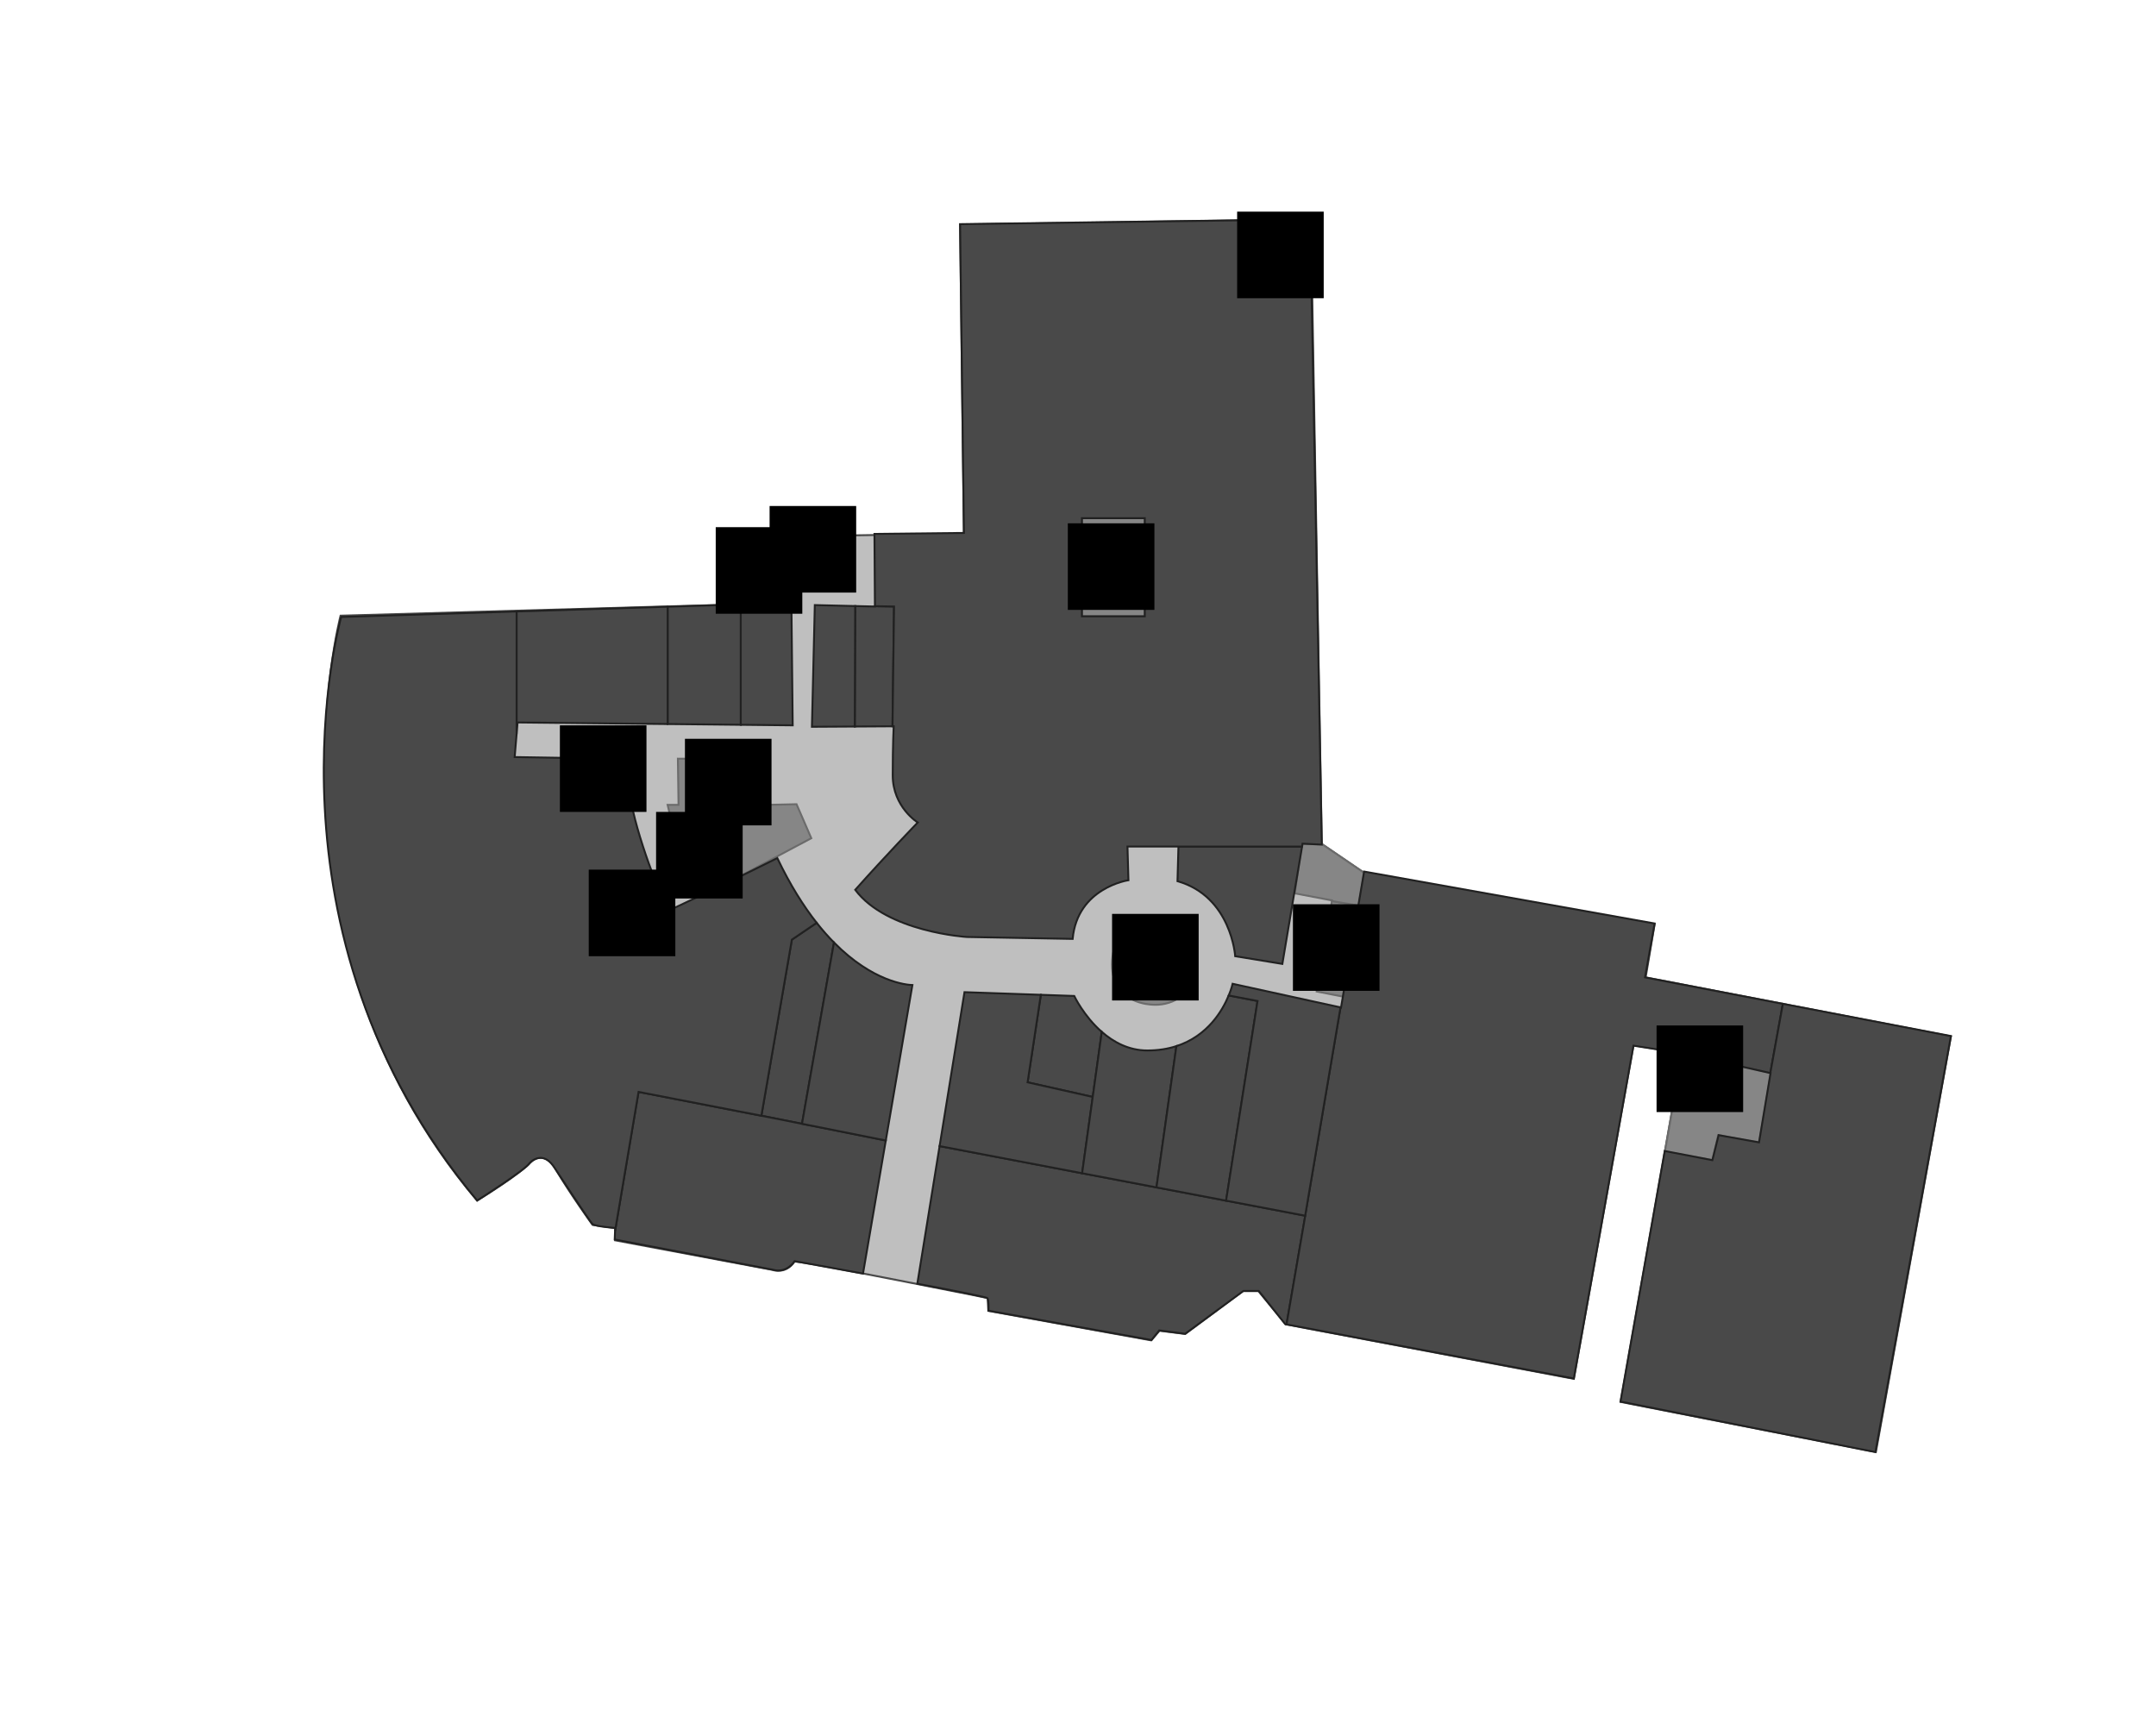
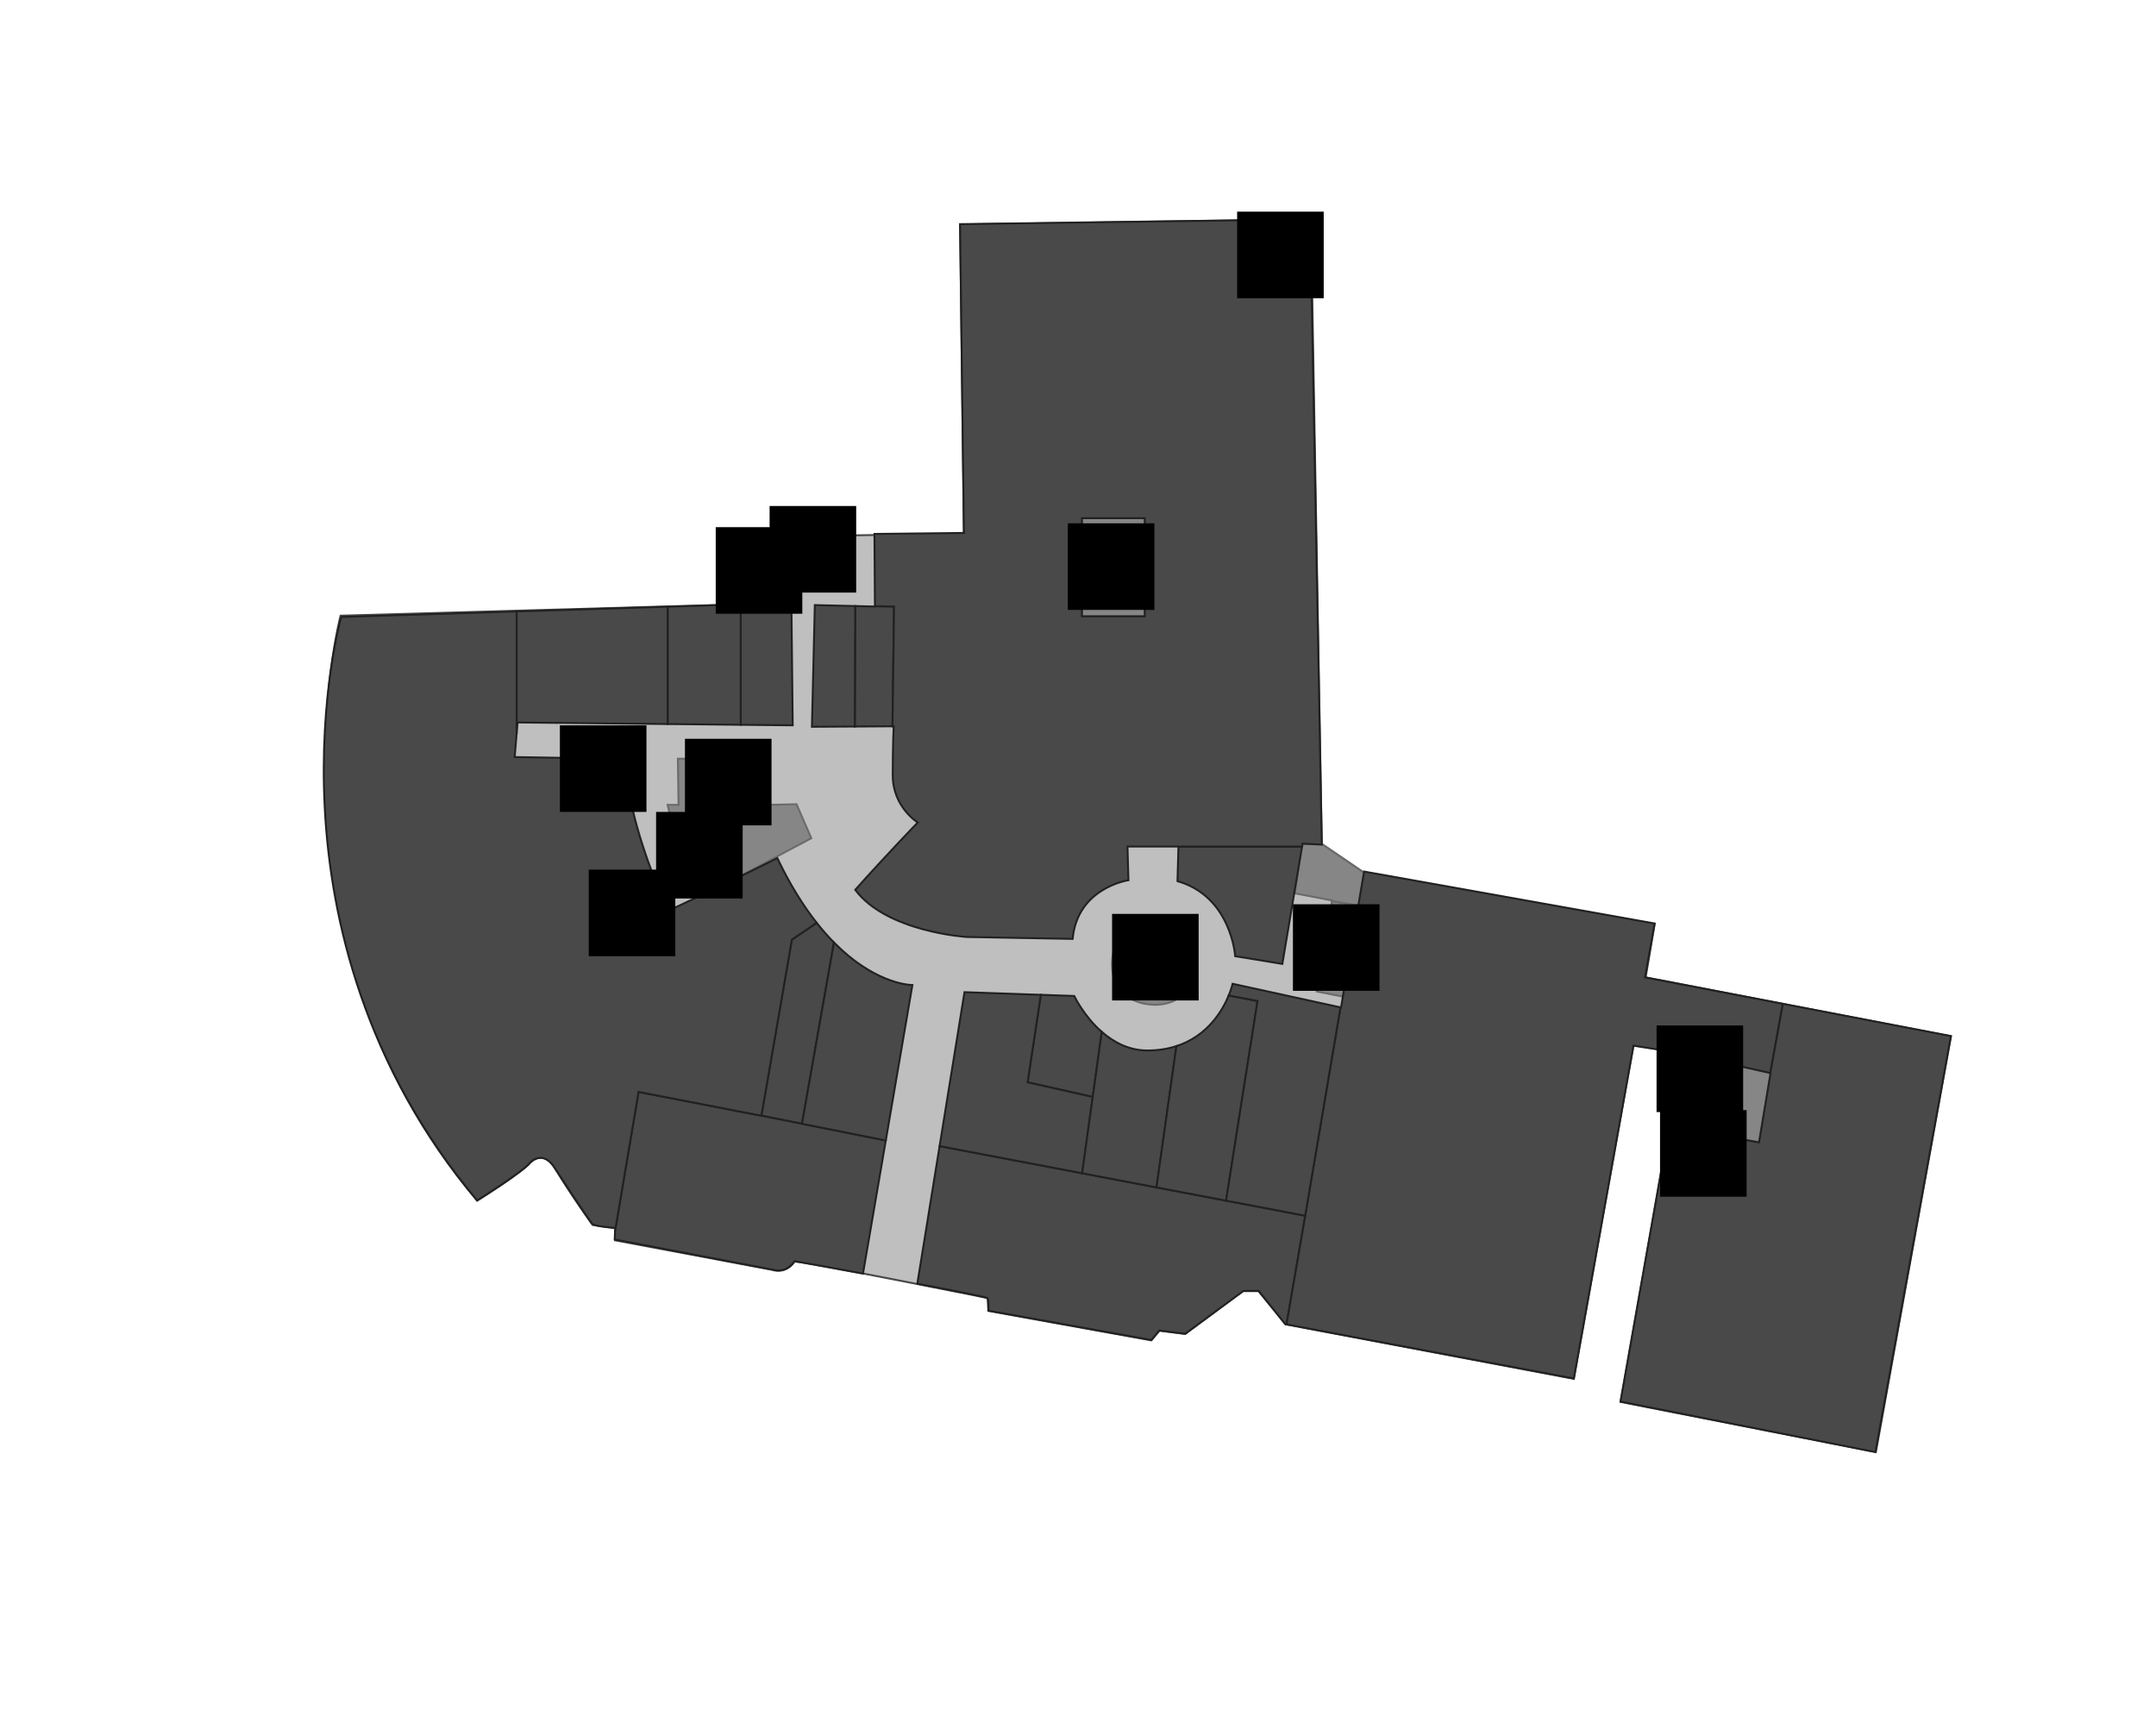
- <svg xmlns="http://www.w3.org/2000/svg" version="1.1" x="0px" y="0px" width="1120.58px" height="892px" viewBox="0 0 1120.58 892" enable-background="new 0 0 1120.58 892" xml:space="preserve">
+ <svg xmlns="http://www.w3.org/2000/svg" version="1.1" id="Layer_1" x="0px" y="0px" width="1120.58px" height="892px" viewBox="0 0 1120.58 892" enable-background="new 0 0 1120.58 892" xml:space="preserve">
  <g id="background">
</g>
  <g id="etc">
    <polygon fill="#868686" stroke="#6B6B6B" stroke-miterlimit="10" points="436.858,293 436.72,278.368 411.667,278.771 411.667,293     " />
    <polygon fill="#868686" stroke="#6B6B6B" stroke-miterlimit="10" points="411.667,293 411.667,293 411.667,278.771    376.667,279.333 377.333,314.333 411.667,314.333  " />
    <path fill="#BFBFBF" stroke="#494949" stroke-miterlimit="10" d="M855.333,508L860,480.333l-151-26.667l-22-15L681.333,114   L499,116.667l2,160.667l-64.28,1.034L436.858,293l0,0l0,0h-25.192v21.333l0,0l0,0h-34.333L177,320c0,0-44,168,71,304   c21-13,27-19,27-19s7-9,14,3s19,28.667,19,28.667l12,1.667l-0.333,6.333L401.333,660c0,0,7,2.667,11.667-4.333   c9.333,0.667,100.333,19,100.333,19l0.333,6.667l84.667,15.333l4.333-5L616,693.333L646,671h8l14.333,17.333L818,716.667   l31-173.333l25.333,4l-32,181.333l132.667,26l39-216L855.333,508z" />
    <polygon fill="#868686" stroke="#6B6B6B" stroke-miterlimit="10" points="347,418.333 352,439.667 374,461 421.667,435.667    414,418 399,418.333 399,394.667 352.333,394.333 352.667,418.333  " />
    <path fill="#868686" stroke="#6B6B6B" stroke-miterlimit="10" d="M598.333,477.667c0,0-20.333,1.333-20.333,23.667   c0,20.667,20.833,20.833,20.833,20.833s21.5,2.5,21.5-21.5C620.333,476,598.333,477.667,598.333,477.667z" />
    <polygon fill="#868686" stroke="#6B6B6B" stroke-miterlimit="10" points="692.276,468.34 684.333,515.333 698,518 706.089,470.694     " />
    <polygon fill="#868686" stroke="#6B6B6B" stroke-miterlimit="10" points="709,453.667 687,438.667 676.667,438.667 673,464.333    692.333,468 692.276,468.34 706.089,470.694  " />
    <polygon fill="#868686" stroke="#6B6B6B" stroke-miterlimit="10" points="895.311,552.045 874.333,547.333 872.204,559.478    893.196,563.429  " />
    <polygon fill="#868686" stroke="#6B6B6B" stroke-miterlimit="10" points="895.311,552.045 893.196,563.429 893.196,563.429    893.196,563.429 872.204,559.478 865.334,598.667 890,603 893,590 914.334,594 920.334,557.667  " />
    <polygon fill="#868686" stroke="#6B6B6B" stroke-miterlimit="10" points="682,152.667 649.333,152.667 649.336,113.993    681.333,114  " />
    <rect x="562.333" y="269.333" fill="#868686" stroke="#6B6B6B" stroke-miterlimit="10" width="32.667" height="51" />
  </g>
  <g id="rooms">
    <polygon id="e3-3" fill="#494949" stroke="#212121" stroke-miterlimit="10" points="412,377 411.33,313.331 385,314.156    385,376.717  " />
    <polygon id="e3-2" fill="#494949" stroke="#212121" stroke-miterlimit="10" points="385,376.717 385,314.156 347,315.347    347,376.318  " />
    <polygon id="e3-1" fill="#494949" stroke="#212121" stroke-miterlimit="10" points="269,375.5 347,376.318 347,315.347    268.5,317.807 268.5,381.5  " />
-     <path id="e3-9" fill="#494949" stroke="#212121" stroke-miterlimit="10" d="M637.251,624.052L637.251,624.052l-36.172-6.887l0,0   l-38.643-7.357l0,0l-74.084-14.106l-11.571,71.53c19.592,3.713,36.155,6.996,36.469,7.519c0.75,1.25,0.5,6.5,0.5,6.5l84.75,15.25   l4-5l13.5,1.75L646.25,671h8L668,688.25l0.67,0.126l9.736-56.488L637.251,624.052z" />
-     <path id="e3-12" fill="#494949" stroke="#212121" stroke-miterlimit="10" d="M567.947,570.152l4.702-33.831   c-9.388-8.208-14.315-18.655-14.315-18.655l-17.363-0.602l-6.885,45.486L567.947,570.152z" />
-     <polygon id="e3-10" fill="#494949" stroke="#212121" stroke-miterlimit="10" points="534.086,562.55 534.086,562.55    534.086,562.55 540.971,517.064 501.295,515.689 488.352,595.702 562.437,609.808 567.947,570.152  " />
-     <path id="e3-15" fill="#494949" stroke="#212121" stroke-miterlimit="10" d="M596.333,546c-9.686,0-17.615-4.373-23.685-9.679   l-4.702,33.831l0,0l-5.511,39.656l38.643,7.357l10.356-73.433C607.05,545.152,602.047,546,596.333,546z" />
-     <path id="e3-11" fill="#494949" stroke="#212121" stroke-miterlimit="10" d="M653.608,520.27l-14.983-2.862   c-3.233,7.828-10.924,21.056-27.189,26.325l-10.356,73.433l36.172,6.887L653.608,520.27z" />
+     <path id="e3-9" fill="#494949" stroke="#212121" stroke-miterlimit="10" d="M637.251,624.052L637.251,624.052l-36.172-6.887l0,0   l-38.644-7.357l0,0l-74.084-14.105l-11.57,71.529c19.592,3.714,36.154,6.996,36.469,7.52c0.75,1.25,0.5,6.5,0.5,6.5l84.75,15.25   l4-5l13.5,1.75L646.25,671h8L668,688.25l0.67,0.126l9.736-56.488L637.251,624.052z" />
+     <path id="e3-12" fill="#494949" stroke="#212121" stroke-miterlimit="10" d="M567.947,570.152l4.702-33.831   c-9.389-8.208-14.315-18.655-14.315-18.655l-17.363-0.603l-6.885,45.486L567.947,570.152z" />
+     <polygon id="e3-10" fill="#494949" stroke="#212121" stroke-miterlimit="10" points="534.086,562.55 534.086,562.55    534.086,562.55 540.971,517.064 501.295,515.689 488.352,595.702 562.438,609.808 567.947,570.152  " />
+     <path id="e3-15" fill="#494949" stroke="#212121" stroke-miterlimit="10" d="M596.333,546c-9.686,0-17.615-4.373-23.685-9.679   l-4.702,33.831l0,0l-5.512,39.655l38.644,7.357l10.355-73.433C607.05,545.152,602.047,546,596.333,546z" />
+     <path id="e3-11" fill="#494949" stroke="#212121" stroke-miterlimit="10" d="M653.608,520.271l-14.983-2.862   c-3.233,7.828-10.924,21.056-27.189,26.325l-10.355,73.433l36.172,6.887L653.608,520.271z" />
    <polygon id="imaginia" fill="#494949" stroke="#212121" stroke-miterlimit="10" points="855,508 860,480 709,453 697,523.667    696.723,523.606 678.355,631.878 678.406,631.888 668.67,688.376 818,716.5 849,543.5 874.5,547.5 920.125,557.722    926.646,521.744  " />
    <polygon id="em-playground" fill="#494949" stroke="#212121" stroke-miterlimit="10" points="926.646,521.744 920.125,557.722    920.25,557.75 914.25,593.75 893.25,590 890,603 865.25,598.25 842.25,728.5 974.75,754.75 1014,538.5  " />
-     <path id="e3-13" fill="#494949" stroke="#212121" stroke-miterlimit="10" d="M640.667,511.333c0,0-0.553,2.469-2.042,6.074   l14.983,2.862l-16.357,103.783l41.104,7.826l18.368-108.272L640.667,511.333z" />
-     <path id="e3-6" fill="#494949" stroke="#212121" stroke-miterlimit="10" d="M395.729,579.898l21.105,4.206l16.627-94.22   c-2.953-2.991-5.965-6.39-9.001-10.244l-12.896,8.759L395.729,579.898z" />
-     <path id="e3-8" fill="#494949" stroke="#212121" stroke-miterlimit="10" d="M416.834,584.104l-13.514-2.693l-71.437-13.879   l-12.196,72.221l-0.188,4.497L402,660c0,0,6.25,2.25,11-4.5c2.31,0.385,17.588,3.142,35.548,6.457l11.84-69.173L416.834,584.104z" />
-     <path id="power-mall" fill="#494949" stroke="#212121" stroke-miterlimit="10" d="M331.884,567.532L331.884,567.532   l63.845,12.366l15.836-91.499l12.896-8.759c-6.836-8.678-13.793-19.679-20.461-33.64c-34,17-57,27.5-57,27.5s-12.5-28-18-52   c-0.5-11.5,1-27,1-27l-62.5-1l1-12v-63.693l-91.17,2.857C177.33,320.664,131,484,248,624c0,0,25.25-16,27.25-19.5   c3-3,8.25-5,13,2.5c0,0,18.25,28,19.75,29.25s11.75,2,11.75,2l-0.063,1.503L331.884,567.532L331.884,567.532z" />
-     <path id="e3-7" fill="#494949" stroke="#212121" stroke-miterlimit="10" d="M433.462,489.884l-16.627,94.22l43.554,8.68   l13.829-80.789C471.234,511.901,453.759,510.446,433.462,489.884z" />
-     <polygon id="e3-5" fill="#494949" stroke="#212121" stroke-miterlimit="10" points="464.68,315.236 454.749,315.074    454.75,315.25 444.486,315.004 444.266,377.619 463.884,377.503  " />
+     <path id="e3-13" fill="#494949" stroke="#212121" stroke-miterlimit="10" d="M640.667,511.333c0,0-0.553,2.469-2.042,6.074   l14.983,2.861l-16.357,103.783l41.104,7.826l18.367-108.271L640.667,511.333z" />
+     <path id="e3-6" fill="#494949" stroke="#212121" stroke-miterlimit="10" d="M395.729,579.898l21.105,4.206l16.627-94.221   c-2.953-2.991-5.965-6.39-9.001-10.244l-12.896,8.76L395.729,579.898z" />
+     <path id="e3-8" fill="#494949" stroke="#212121" stroke-miterlimit="10" d="M416.834,584.104l-13.514-2.693l-71.438-13.879   l-12.196,72.221l-0.188,4.497L402,660c0,0,6.25,2.25,11-4.5c2.31,0.385,17.588,3.142,35.548,6.457l11.84-69.173L416.834,584.104z" />
+     <path id="power-mall" fill="#494949" stroke="#212121" stroke-miterlimit="10" d="M331.884,567.532L331.884,567.532l63.845,12.366   l15.837-91.499l12.896-8.76c-6.836-8.678-13.793-19.679-20.461-33.64c-34,17-57,27.5-57,27.5s-12.5-28-18-52c-0.5-11.5,1-27,1-27   l-62.5-1l1-12v-63.693l-91.17,2.857C177.33,320.664,131,484,248,624c0,0,25.25-16,27.25-19.5c3-3,8.25-5,13,2.5   c0,0,18.25,28,19.75,29.25s11.75,2,11.75,2l-0.063,1.503L331.884,567.532L331.884,567.532z" />
+     <path id="e3-7" fill="#494949" stroke="#212121" stroke-miterlimit="10" d="M433.462,489.884l-16.627,94.221l43.554,8.68   l13.829-80.789C471.234,511.901,453.759,510.446,433.462,489.884z" />
+     <polygon id="e3-5" fill="#494949" stroke="#212121" stroke-miterlimit="10" points="464.68,315.236 454.749,315.074 454.75,315.25    444.486,315.004 444.266,377.619 463.884,377.503  " />
    <polygon id="e3-4" fill="#494949" stroke="#212121" stroke-miterlimit="10" points="423.5,314.5 422,377.75 444.266,377.619    444.486,315.004  " />
    <path id="e3-14" fill="#494949" stroke="#212121" stroke-miterlimit="10" d="M612,458c28,8,30,39,30,39l24.5,4l10.248-61H612.5   L612,458z" />
    <path id="emporium-department-store" fill="#494949" stroke="#212121" stroke-miterlimit="10" d="M681.714,152.667h-32.38   l0.002-38.231L499,116.5l2,160.5l-46.5,0.5l0.249,37.574l9.931,0.163l-0.795,62.267l0.616-0.003c0,0-0.5,9-0.5,25.5   s13,24.5,13,24.5s-16,16.5-32.5,35c16.5,22,58,24.5,58,24.5l55,1c2.5-26.667,29-30.5,29-30.5L586,440h23h3.5h64.248l0.252-1.5   l10,0.5L681.714,152.667z M595,320.333h-32.667v-51H595V320.333z" />
  </g>
  <g id="signs">
    <g id="toilet">
      <rect id="toilet-1" x="643" y="110" width="45" height="45" />
      <rect id="toilet-2" x="372" y="274" width="45" height="45" />
    </g>
    <g id="lift">
      <rect id="lift-1" x="400" y="263" width="45" height="45" />
      <rect id="lift-2" x="341" y="422" width="45" height="45" />
      <rect id="lift-3" x="672" y="470" width="45" height="45" />
      <rect id="lift-4" x="861" y="533" width="45" height="45" />
    </g>
    <g id="escalator">
      <rect id="escalator-1" x="291" y="377" width="45" height="45" />
      <rect id="escalator-2" x="356" y="384" width="45" height="45" />
      <rect id="escalator-3" x="306" y="452" width="45" height="45" />
      <rect id="escalator-4" x="578" y="475" width="45" height="45" />
      <rect id="escalator-5" x="555" y="272" width="45" height="45" />
    </g>
+     <rect id="stairs" x="862.803" y="577" width="45" height="45" />
  </g>
</svg>
